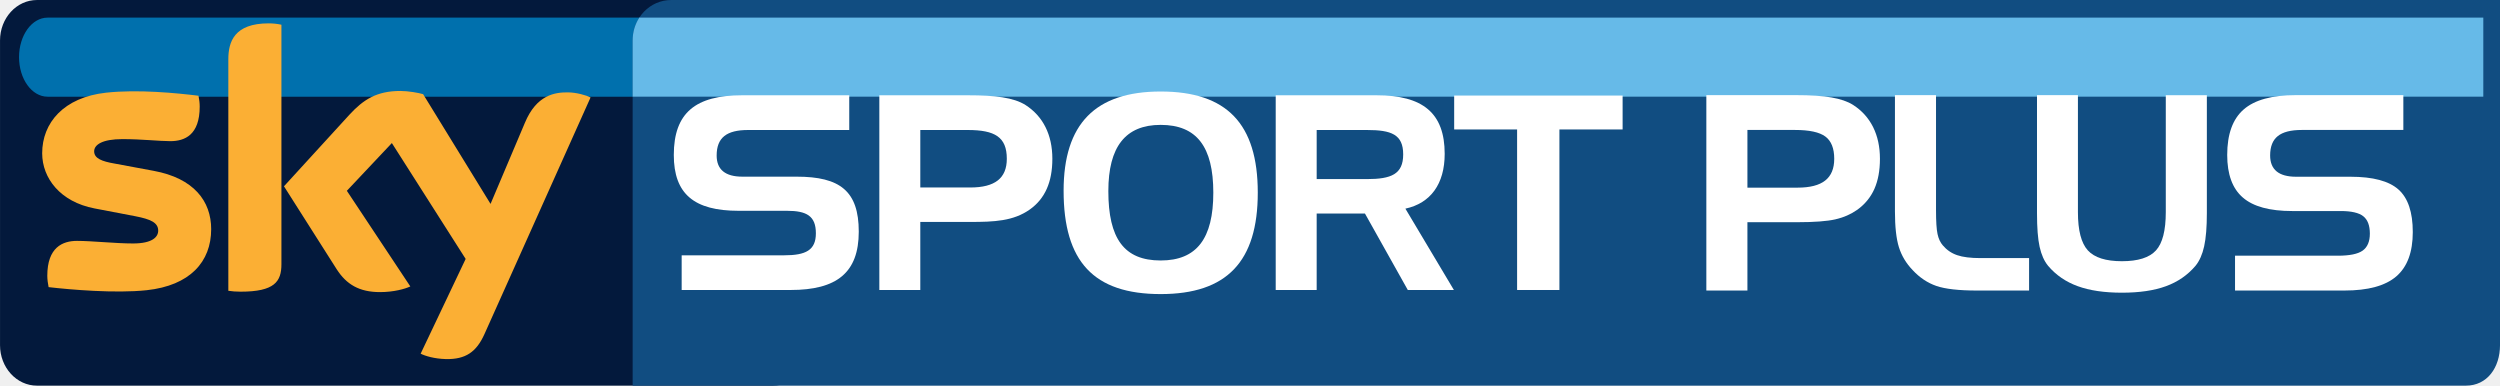
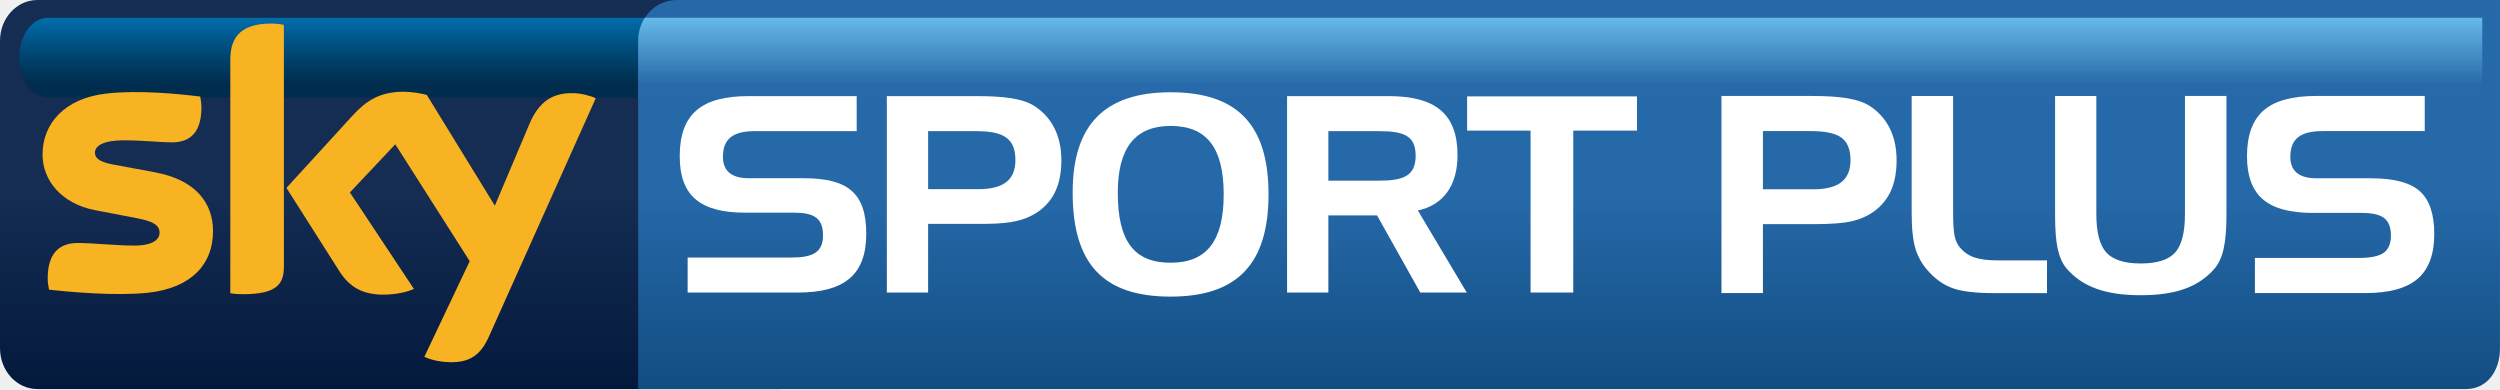
- <svg xmlns="http://www.w3.org/2000/svg" height="92.555" width="600" version="1.1">
+ <svg xmlns="http://www.w3.org/2000/svg" height="26.351mm" width="169.33mm" version="1.1" viewBox="0 0 600.024 93.37">
  <defs>
-     <linearGradient id="linearGradient4199" gradientUnits="userSpaceOnUse" gradientTransform="matrix(-9.2481258e-7,18.98341,-18.98341,-9.2481258e-7,1143.051,194.581)">
+     <linearGradient id="a" gradientUnits="userSpaceOnUse" gradientTransform="matrix(-9.2153e-7 19.152 -18.917 -9.33e-7 370.51 4.2527)" y1="776.89" y2="776.89" x1="0" x2="1">
      <stop stop-color="#66bae8" offset="0" />
-       <stop stop-color="#2769a9" offset="0.844" />
+       <stop stop-color="#2769a9" offset=".844" />
      <stop stop-color="#2769a9" offset="1" />
    </linearGradient>
-     <linearGradient id="linearGradient4204" gradientUnits="userSpaceOnUse" gradientTransform="matrix(-3.6992504e-6,-92.56659,92.56659,-3.6992504e-6,1149.016,282.9201)">
+     <linearGradient id="b" gradientUnits="userSpaceOnUse" gradientTransform="matrix(-.0000036883 -93.386 92.294 -.0000037319 376.6 93.374)" x1="0" x2="1" y1="0" y2="0">
      <stop stop-color="#114d81" offset="0" />
-       <stop stop-color="#2669a9" offset="0.495" />
+       <stop stop-color="#2669a9" offset=".495" />
      <stop stop-color="#2669a9" offset="1" />
    </linearGradient>
-     <linearGradient id="linearGradient4209" gradientUnits="userSpaceOnUse" gradientTransform="matrix(-9.2481258e-7,18.98341,-18.98341,-9.2481258e-7,857.2579,194.581)">
-       <stop stop-color="#0070ad" offset="0" />
-       <stop stop-color="#152c53" offset="0.844" />
-       <stop stop-color="#152c53" offset="1" />
+     <linearGradient id="d" gradientUnits="userSpaceOnUse" gradientTransform="matrix(-9.33e-7 19.152 -19.152 -9.33e-7 84.901 4.2527)" x1="0" x2="1" y1="0" y2="0">
+       <stop stop-color="#006EAB" offset="0" />
+       <stop stop-color="#005385" offset=".299" />
+       <stop stop-color="#00375D" offset=".657" />
+       <stop stop-color="#002C4E" offset=".844" />
+       <stop stop-color="#002C4E" offset="1" />
    </linearGradient>
-     <linearGradient id="linearGradient4214" gradientUnits="userSpaceOnUse" gradientTransform="matrix(-3.6992504e-6,-92.56659,92.56659,-3.6992504e-6,870.2783,282.9201)">
+     <linearGradient id="c" gradientUnits="userSpaceOnUse" gradientTransform="matrix(-.0000037319 -93.386 93.386 -.0000037319 98.036 93.374)" y1="776.69" y2="776.69" x1="0" x2="1">
      <stop stop-color="#03193c" offset="0" />
-       <stop stop-color="#152c53" offset="0.495" />
+       <stop stop-color="#152c53" offset=".495" />
      <stop stop-color="#152c53" offset="1" />
    </linearGradient>
  </defs>
-   <g transform="translate(-773.0974,-190.3595)">
-     <path fill="url(#linearGradient4214)" d="m781.98,190.36c-4.911,0-8.878,4.347-8.878,9.72v73.116c0,5.373,3.967,9.72,8.878,9.72h176.62c4.892,0,8.869-4.347,8.869-9.72v-73.116c0-5.373-3.977-9.72-8.869-9.72h-176.62z" />
-     <path fill="url(#linearGradient4209)" d="m784.52,194.59c-3.783,0-6.853,4.254-6.853,9.489,0,5.244,3.07,9.489,6.853,9.489h145.47c3.783,0,6.853-4.245,6.853-9.489,0,0-3.07-9.489-6.853-9.489h-145.47z" />
-     <path fill-rule="nonzero" fill="#fbaf34" d="m823.78,245.37c0,7.824-5.096,13.521-15.481,14.64-7.5,0.805-18.367-0.139-23.536-0.74-0.176-0.832-0.314-1.877-0.314-2.719,0-6.816,3.662-8.379,7.121-8.379,3.598,0,9.257,0.62,13.456,0.62,4.643,0,6.039-1.563,6.039-3.07,0-1.951-1.85-2.756-5.447-3.459l-9.858-1.887c-8.175-1.572-12.54-7.232-12.54-13.234,0-7.306,5.17-13.419,15.333-14.538,7.694-0.842,17.054,0.102,22.186,0.731,0.176,0.869,0.287,1.711,0.287,2.617,0,6.816-3.598,8.286-7.056,8.286-2.663,0-6.779-0.49-11.495-0.49-4.79,0-6.779,1.323-6.779,2.932,0,1.711,1.887,2.414,4.883,2.932l9.405,1.748c9.646,1.785,13.798,7.269,13.798,14.011m16.859,8.388c0,4.189-1.646,6.603-9.812,6.603-1.082,0-2.025-0.074-2.932-0.213v-55.544c0-4.226,1.424-8.638,9.674-8.638,1.045,0,2.09,0.111,3.07,0.324v57.468zm33.413,21.483c1.082,0.555,3.283,1.221,6.048,1.295,4.753,0.102,7.334-1.711,9.257-5.974l25.47-56.81c-1.045-0.555-3.385-1.184-5.281-1.221-3.283-0.065-7.685,0.592-10.478,7.306l-8.24,19.458-16.184-26.339c-1.045-0.314-3.598-0.768-5.447-0.768-5.725,0-8.906,2.09-12.226,5.688l-15.722,17.192,12.651,19.911c2.34,3.635,5.41,5.484,10.404,5.484,3.292,0,6.011-0.768,7.269-1.359l-15.232-22.954,10.802-11.458,17.71,27.809-10.802,22.741z" />
-     <path fill="url(#linearGradient4204)" d="m934.21,190.36c-5.133,0-9.276,4.282-9.276,9.72v82.835h439.98c5.114,0,8.185-4.347,8.185-9.72v-82.835h-438.89z" />
-     <path fill="url(#linearGradient4199)" d="m926.53,194.59c-1.008,1.554-1.6,3.44-1.6,5.493v13.484h444.16v-18.977h-442.56z" />
-     <path fill-rule="nonzero" fill="#FFF" d="m952.64,221.56c-5.142,0-7.546,1.822-7.546,6.122,0,3.385,2.081,5.077,6.178,5.077h13.021c10.413,0,14.908,3.45,14.908,13.206,0,9.831-5.281,13.992-16.341,13.992h-26.163v-8.323h24.6c5.207,0,7.611-1.239,7.611-5.281,0-4.162-2.21-5.401-6.955-5.401h-11.588c-10.672,0-15.555-4.032-15.555-13.401,0-10.154,5.271-14.325,16.397-14.325h25.71v8.333h-24.276z" />
-     <path fill-rule="nonzero" fill="#FFF" d="m993.97,221.56,0,13.798,11.976,0c5.928,0,8.786-2.21,8.786-6.899,0-5.207-2.858-6.899-9.378-6.899h-11.384zm11.523-8.333c6.381,0,10.866,0.527,13.733,2.34,4.162,2.673,6.437,7.103,6.437,12.892,0,5.595-1.757,9.572-5.401,12.171-3.967,2.802-8.527,2.996-14.381,2.996h-11.912v16.332h-9.831v-46.731h21.354z" />
-     <path fill-rule="nonzero" fill="#FFF" d="m1039.1,236.21c0,11.394,3.773,16.665,12.559,16.665,8.656,0,12.633-5.271,12.633-16.277,0-10.996-3.977-16.267-12.633-16.267-8.462,0-12.559,5.271-12.559,15.879m12.559-23.888c15.879,0,23.305,7.75,23.305,24.276,0,16.536-7.426,24.341-23.305,24.341-16.073,0-23.296-7.805-23.296-24.794,0-16.073,7.611-23.823,23.296-23.823" />
-     <path fill-rule="nonzero" fill="#FFF" d="m1089.1,221.56,0,11.782,12.041,0c5.863,0,8.721-1.175,8.721-5.928,0-4.809-2.858-5.854-8.721-5.854h-12.041zm14.39-8.333c11.061,0,16.332,4.236,16.332,14.057,0,7.232-3.385,11.847-9.433,13.151l11.643,19.523h-11.061l-10.284-18.348h-11.588v18.348h-9.831v-46.731h24.221z" />
-     <path fill-rule="nonzero" fill="#FFF" d="m1122.1,221.43,0-8.138,40.424,0,0,8.138-15.167,0,0,38.528-10.154,0,0-38.528-15.102,0z" />
-     <path fill-rule="nonzero" fill="#FFF" d="m1203.9,221.55-11.421,0,0,13.844,12.022,0c2.987,0,5.197-0.564,6.64-1.702,1.452-1.137,2.173-2.876,2.173-5.216,0-2.515-0.712-4.291-2.127-5.345s-3.838-1.581-7.287-1.581m-21.28-8.36,21.409,0c3.616,0,6.492,0.185,8.647,0.564,2.146,0.37,3.857,0.962,5.133,1.766,2.127,1.359,3.736,3.144,4.837,5.345,1.091,2.201,1.637,4.735,1.637,7.611,0,2.802-0.444,5.216-1.332,7.223-0.897,2.007-2.257,3.671-4.088,4.994-1.535,1.082-3.292,1.859-5.281,2.312-1.988,0.453-5.04,0.684-9.137,0.684h-11.967v16.397h-9.858v-46.897z" />
-     <path fill-rule="nonzero" fill="#FFF" d="m1247.6,260.09c-4.384,0-7.639-0.37-9.766-1.101-2.127-0.731-4.032-2.007-5.706-3.81-1.554-1.618-2.654-3.45-3.292-5.493-0.638-2.035-0.953-4.911-0.953-8.61v-27.883h9.858v27.559c0,2.747,0.12,4.68,0.37,5.799,0.24,1.11,0.666,2.016,1.258,2.691,0.934,1.11,2.081,1.896,3.45,2.358,1.359,0.472,3.237,0.703,5.641,0.703h11.616v7.787h-12.476z" />
-     <path fill-rule="nonzero" fill="#FFF" d="m1271.8,213.2,0,28.077c0,4.384,0.795,7.436,2.377,9.174,1.581,1.729,4.31,2.599,8.185,2.599,3.866,0,6.594-0.86,8.166-2.59,1.572-1.72,2.358-4.781,2.358-9.183v-28.077h9.858v28.327c0,3.32-0.213,5.965-0.647,7.944s-1.138,3.542-2.09,4.698c-1.877,2.21-4.236,3.838-7.066,4.874-2.839,1.045-6.372,1.563-10.58,1.563-4.208,0-7.75-0.518-10.608-1.563-2.858-1.036-5.225-2.663-7.103-4.874-0.934-1.128-1.618-2.654-2.044-4.569-0.425-1.914-0.629-4.606-0.629-8.074v-28.327h9.822z" />
-     <path fill-rule="nonzero" fill="#FFF" d="m1349.9,221.55-24.378,0c-2.617,0-4.532,0.49-5.752,1.47-1.23,0.98-1.84,2.525-1.84,4.652,0,1.702,0.527,2.978,1.563,3.829,1.045,0.851,2.599,1.276,4.661,1.276h13.049c5.401,0,9.248,1.026,11.532,3.07,2.284,2.035,3.431,5.438,3.431,10.201,0,4.837-1.322,8.379-3.958,10.645-2.636,2.266-6.779,3.394-12.439,3.394h-26.265v-8.36h24.702c2.802,0,4.781-0.407,5.928-1.221,1.147-0.823,1.729-2.173,1.729-4.069,0-1.961-0.527-3.348-1.581-4.18-1.054-0.832-2.858-1.248-5.41-1.248h-11.643c-5.401,0-9.359-1.073-11.847-3.237-2.506-2.155-3.755-5.567-3.755-10.219,0-4.985,1.313-8.619,3.94-10.913,2.627-2.303,6.798-3.45,12.522-3.45h25.812v8.36z" />
+   <path d="m8.957-0.001c-4.954 0-8.957 4.385-8.957 9.806v73.764c0 5.42 4.003 9.804 8.957 9.804h178.17c4.94 0 8.95-4.384 8.95-9.804v-73.764c0-5.42-4.01-9.806-8.95-9.806l-178.17 0z" fill="url(#c)" />
+   <path d="m11.52 4.262c-3.816 0-6.914 4.292-6.914 9.573 0 5.29 3.098 9.572 6.914 9.572h146.76c3.81 0 6.91-4.282 6.91-9.572 0 0-3.1-9.573-6.91-9.573h-146.76z" fill="url(#d)" />
+   <path d="m51.128 55.487c0 7.893-5.142 13.64-15.618 14.77-7.567 0.812-18.531-0.139-23.746-0.746-0.177-0.84-0.317-1.894-0.317-2.743 0-6.876 3.694-8.452 7.184-8.452 3.63 0 9.339 0.623 13.575 0.623 4.683 0 6.092-1.576 6.092-3.097 0-1.968-1.866-2.78-5.496-3.489l-9.945-1.903c-8.248-1.586-12.651-7.296-12.651-13.351 0-7.37 5.215-13.538 15.469-14.667 7.763-0.849 17.205 0.103 22.382 0.738 0.177 0.876 0.29 1.726 0.29 2.639 0 6.877-3.63 8.361-7.119 8.361-2.687 0-6.839-0.495-11.597-0.495-4.834 0-6.84 1.334-6.84 2.957 0 1.727 1.905 2.436 4.927 2.958l9.489 1.764c9.73 1.8 13.921 7.333 13.921 14.134m17.008 8.462c0 4.228-1.661 6.662-9.899 6.662-1.093 0-2.044-0.074-2.959-0.214v-56.037c0-4.263 1.438-8.714 9.76-8.714 1.055 0 2.109 0.112 3.098 0.327v57.977zm33.704 21.674c1.1 0.56 3.32 1.231 6.11 1.307 4.79 0.102 7.39-1.727 9.34-6.028l25.69-57.314c-1.05-0.559-3.41-1.194-5.33-1.231-3.3-0.066-7.75 0.596-10.57 7.37l-8.31 19.631-16.33-26.572c-1.05-0.318-3.627-0.775-5.492-0.775-5.776 0-8.986 2.109-12.334 5.737l-15.861 17.346 12.764 20.088c2.36 3.667 5.457 5.532 10.495 5.532 3.321 0 6.065-0.774 7.333-1.371l-15.366-23.158 10.898-11.559 17.863 28.054-10.89 22.943z" fill="#f8b322" />
+   <path fill="url(#b)" d="m162.43-0.001c-5.12 0-9.26 4.32-9.26 9.806v83.568h438.69c5.1 0 8.16-4.384 8.16-9.806v-83.568l-437.59 0z" />
+   <path d="m154.77 4.262c-1.01 1.567-1.6 3.471-1.6 5.542v13.604h442.59v-19.146l-440.99 0z" fill="url(#a)" />
+   <g fill="#fff">
+     <path d="m181.12 31.474c-5.18 0-7.61 1.838-7.61 6.176 0 3.415 2.1 5.122 6.24 5.122h13.13c10.51 0 15.03 3.48 15.03 13.323 0 9.919-5.31 14.116-16.47 14.116h-26.4v-8.396h24.81c5.26 0 7.68-1.25 7.68-5.328 0-4.199-2.23-5.449-7.02-5.449h-11.69c-10.76 0-15.68-4.067-15.68-13.52 0-10.244 5.31-14.451 16.53-14.451h25.94v8.406h-24.49z" />
+     <path d="m222.76 31.474v13.921h12.09c5.99 0 8.86-2.23 8.86-6.961 0-5.252-2.87-6.96-9.46-6.96h-11.49zm11.63-8.406c6.45 0 10.96 0.532 13.86 2.36 4.19 2.696 6.49 7.166 6.49 13.005 0 5.646-1.77 9.657-5.45 12.279-4 2.828-8.6 3.023-14.5 3.023h-12.03v16.476h-9.91v-47.144h21.54z" />
+     <path d="m268.28 46.241c0 11.495 3.8 16.813 12.68 16.813 8.73 0 12.74-5.318 12.74-16.42 0-11.093-4.01-16.412-12.74-16.412-8.54 0-12.68 5.318-12.68 16.019m12.68-24.1c16.01 0 23.5 7.819 23.5 24.492 0 16.681-7.49 24.555-23.5 24.555-16.22 0-23.51-7.874-23.51-25.012 0-16.216 7.67-24.035 23.51-24.035" />
+     <path d="m318.82 31.474v11.886h12.15c5.91 0 8.8-1.184 8.8-5.981 0-4.851-2.89-5.905-8.8-5.905h-12.15zm14.52-8.406c11.16 0 16.48 4.273 16.48 14.181 0 7.297-3.42 11.952-9.52 13.267l11.74 19.696h-11.16l-10.37-18.511h-11.69v18.511h-9.91v-47.144h24.43z" />
+     <path d="m352.12 31.342v-8.211h40.77v8.211h-15.29v38.868h-10.25v-38.868h-15.23z" />
+     <path d="m434.64 31.462h-11.52v13.967h12.12c3.02 0 5.25-0.568 6.71-1.717 1.46-1.147 2.19-2.902 2.19-5.262 0-2.538-0.72-4.329-2.14-5.393-1.44-1.063-3.88-1.595-7.36-1.595m-21.47-8.434h21.6c3.64 0 6.54 0.186 8.72 0.569 2.17 0.373 3.89 0.97 5.18 1.782 2.15 1.372 3.77 3.173 4.88 5.393 1.1 2.22 1.65 4.777 1.65 7.678 0 2.827-0.45 5.262-1.34 7.287-0.91 2.024-2.28 3.704-4.13 5.038-1.54 1.091-3.32 1.876-5.33 2.332-2 0.458-5.08 0.691-9.21 0.691h-12.07v16.543h-9.95v-47.313z" />
+     <path d="m478.71 70.35c-4.42 0-7.71-0.372-9.85-1.11-2.15-0.737-4.06-2.024-5.75-3.843-1.57-1.634-2.68-3.48-3.33-5.543-0.65-2.052-0.96-4.954-0.96-8.686v-28.13h9.94v27.803c0 2.772 0.13 4.721 0.38 5.851 0.24 1.118 0.68 2.033 1.27 2.715 0.94 1.119 2.1 1.912 3.48 2.378 1.37 0.477 3.27 0.709 5.69 0.709h11.72v7.856h-12.59z" />
+     <path d="m503.14 23.03v28.325c0 4.423 0.81 7.502 2.4 9.255 1.6 1.745 4.35 2.623 8.26 2.623 3.9 0 6.65-0.868 8.24-2.613 1.58-1.736 2.37-4.823 2.37-9.265v-28.325h9.96v28.578c0 3.349-0.22 6.018-0.66 8.014-0.43 1.998-1.15 3.574-2.11 4.74-1.89 2.23-4.28 3.872-7.13 4.917-2.86 1.054-6.43 1.576-10.67 1.576-4.25 0-7.82-0.522-10.7-1.576-2.89-1.045-5.27-2.687-7.16-4.917-0.95-1.138-1.63-2.678-2.06-4.608-0.44-1.932-0.64-4.647-0.64-8.146v-28.577h9.9z" />
+     <path d="m581.96 31.462h-24.6c-2.64 0-4.58 0.495-5.81 1.484-1.23 0.988-1.85 2.546-1.85 4.692 0 1.717 0.53 3.005 1.58 3.863s2.62 1.288 4.7 1.288h13.16c5.45 0 9.33 1.034 11.64 3.097 2.3 2.052 3.47 5.486 3.47 10.291 0 4.88-1.35 8.452-4 10.738-2.66 2.287-6.84 3.424-12.56 3.424h-26.49v-8.433h24.93c2.82 0 4.81-0.411 5.97-1.232 1.15-0.83 1.75-2.193 1.75-4.106 0-1.977-0.54-3.377-1.6-4.216-1.06-0.84-2.88-1.26-5.45-1.26h-11.75c-5.45 0-9.45-1.082-11.95-3.265-2.53-2.175-3.8-5.617-3.8-10.31 0-5.029 1.33-8.696 3.98-11.01 2.65-2.323 6.86-3.48 12.63-3.48h26.05v8.435z" />
  </g>
</svg>
